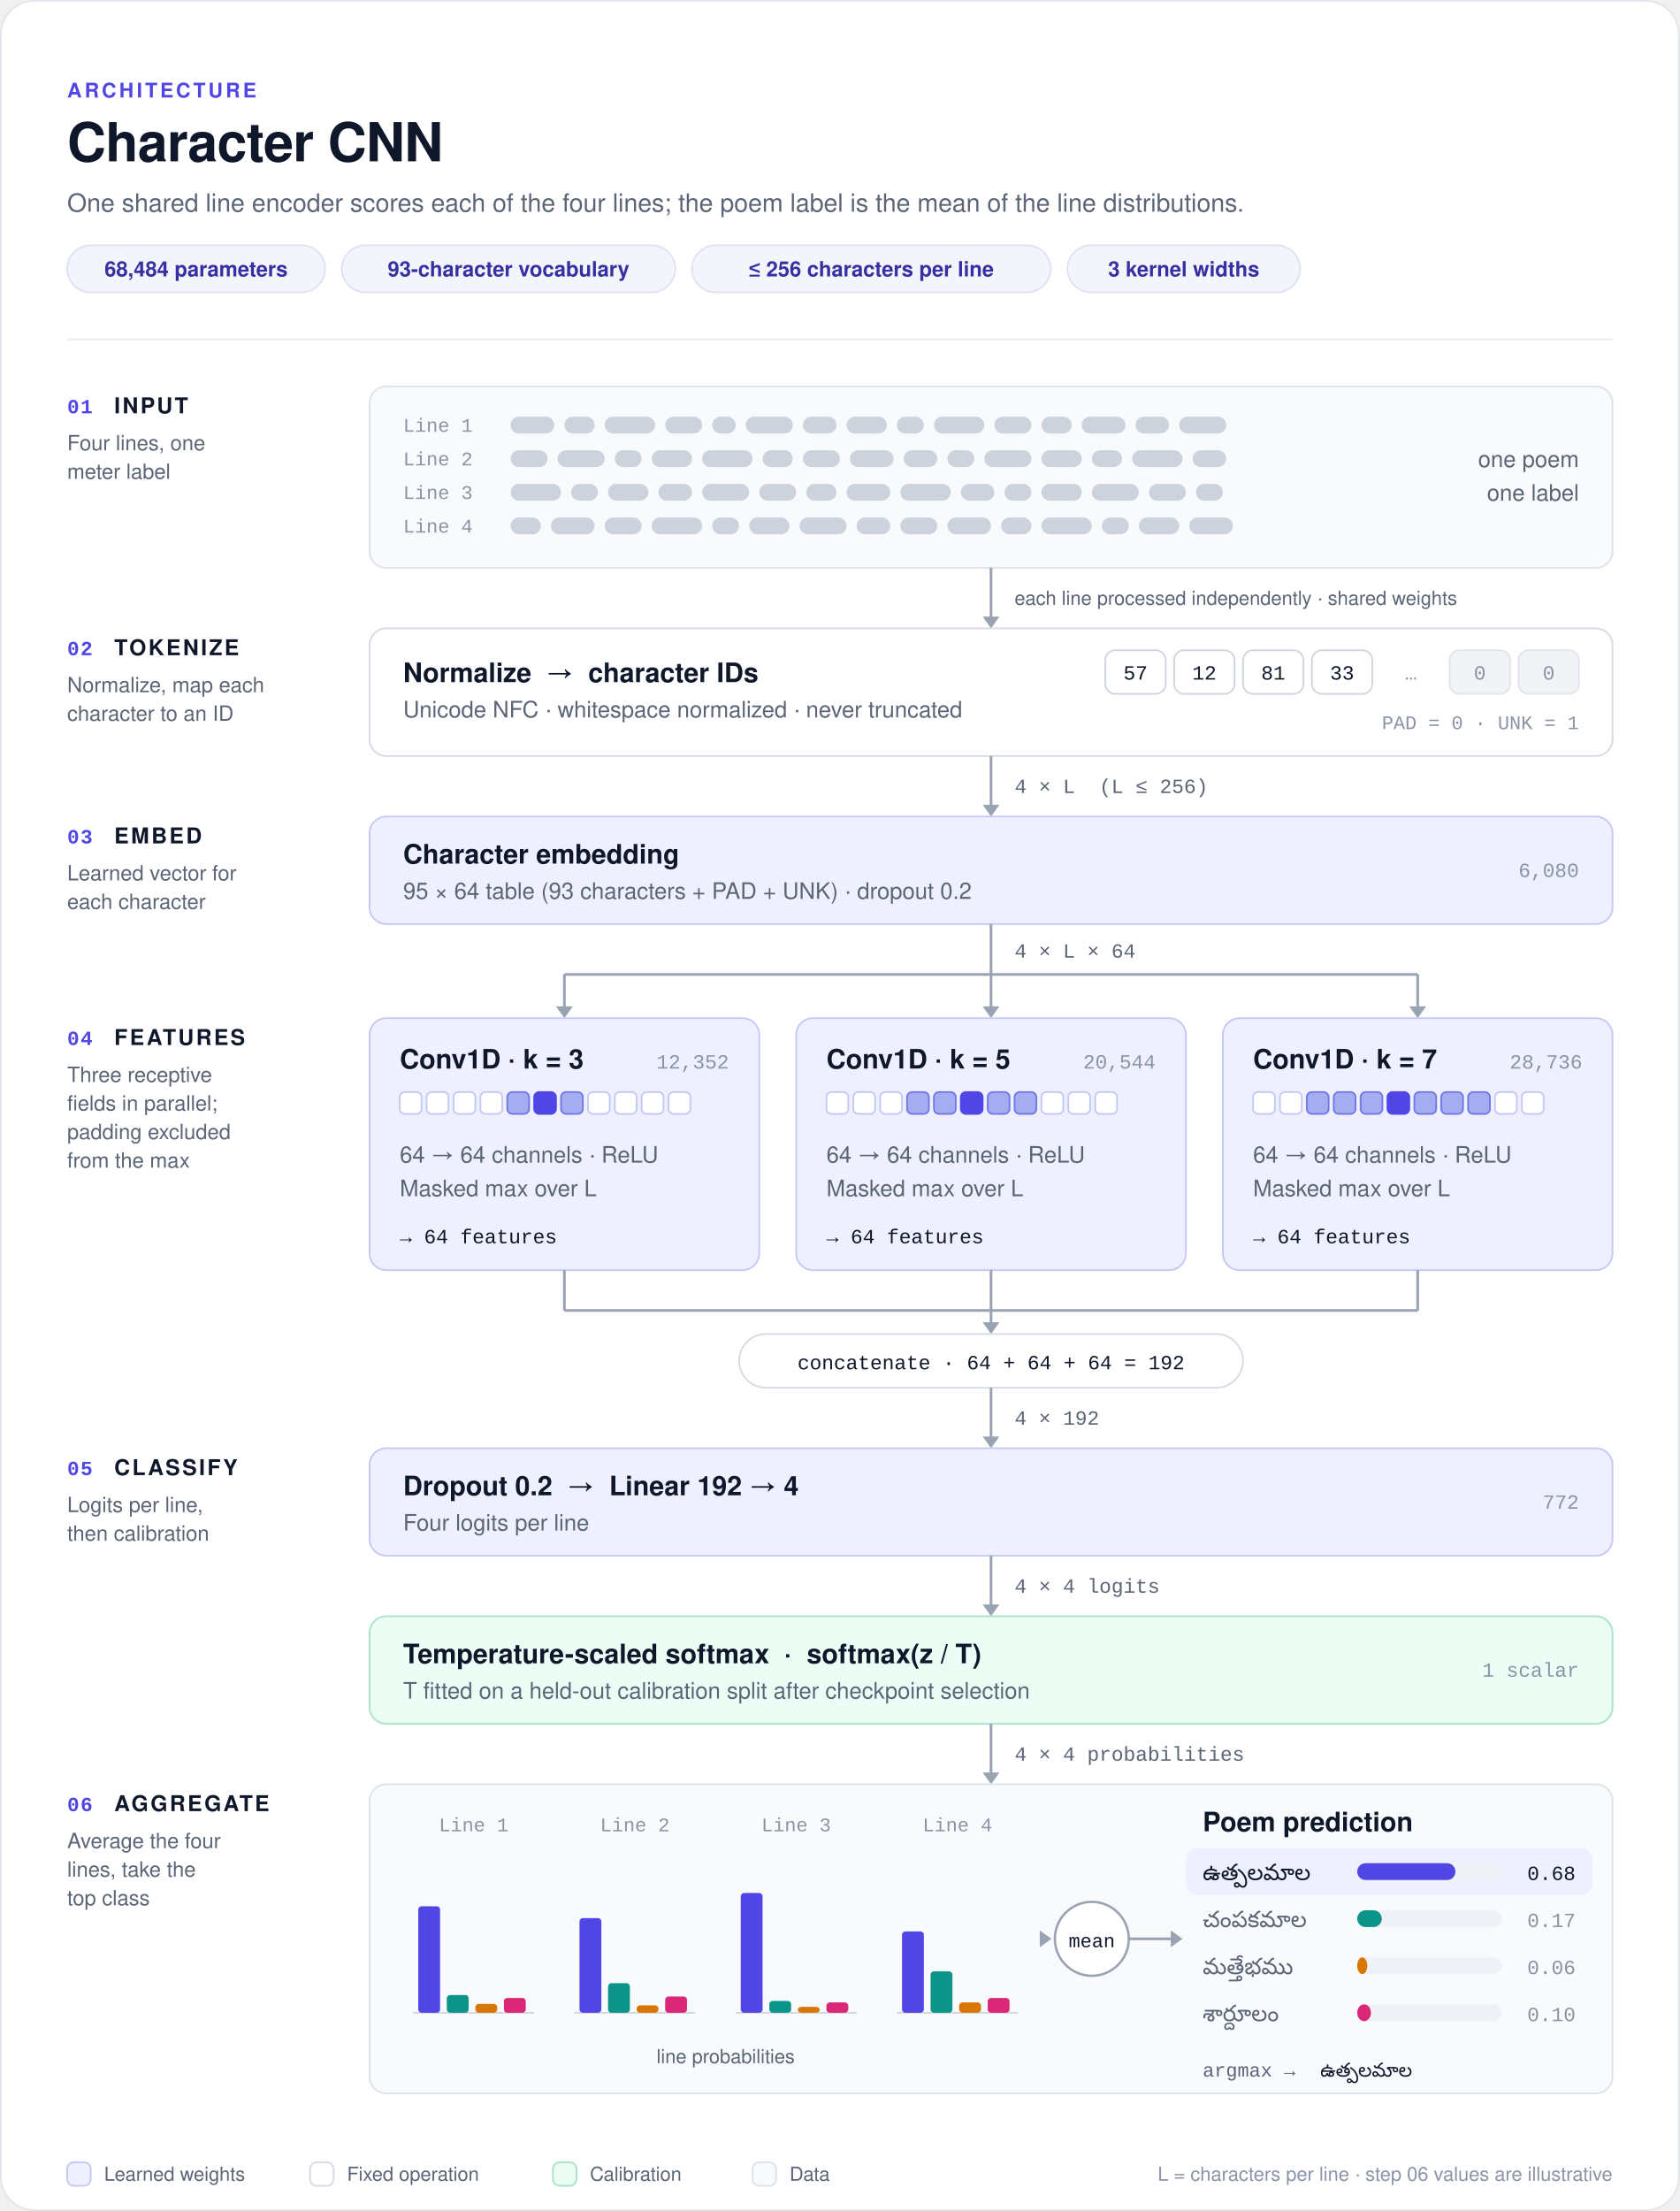
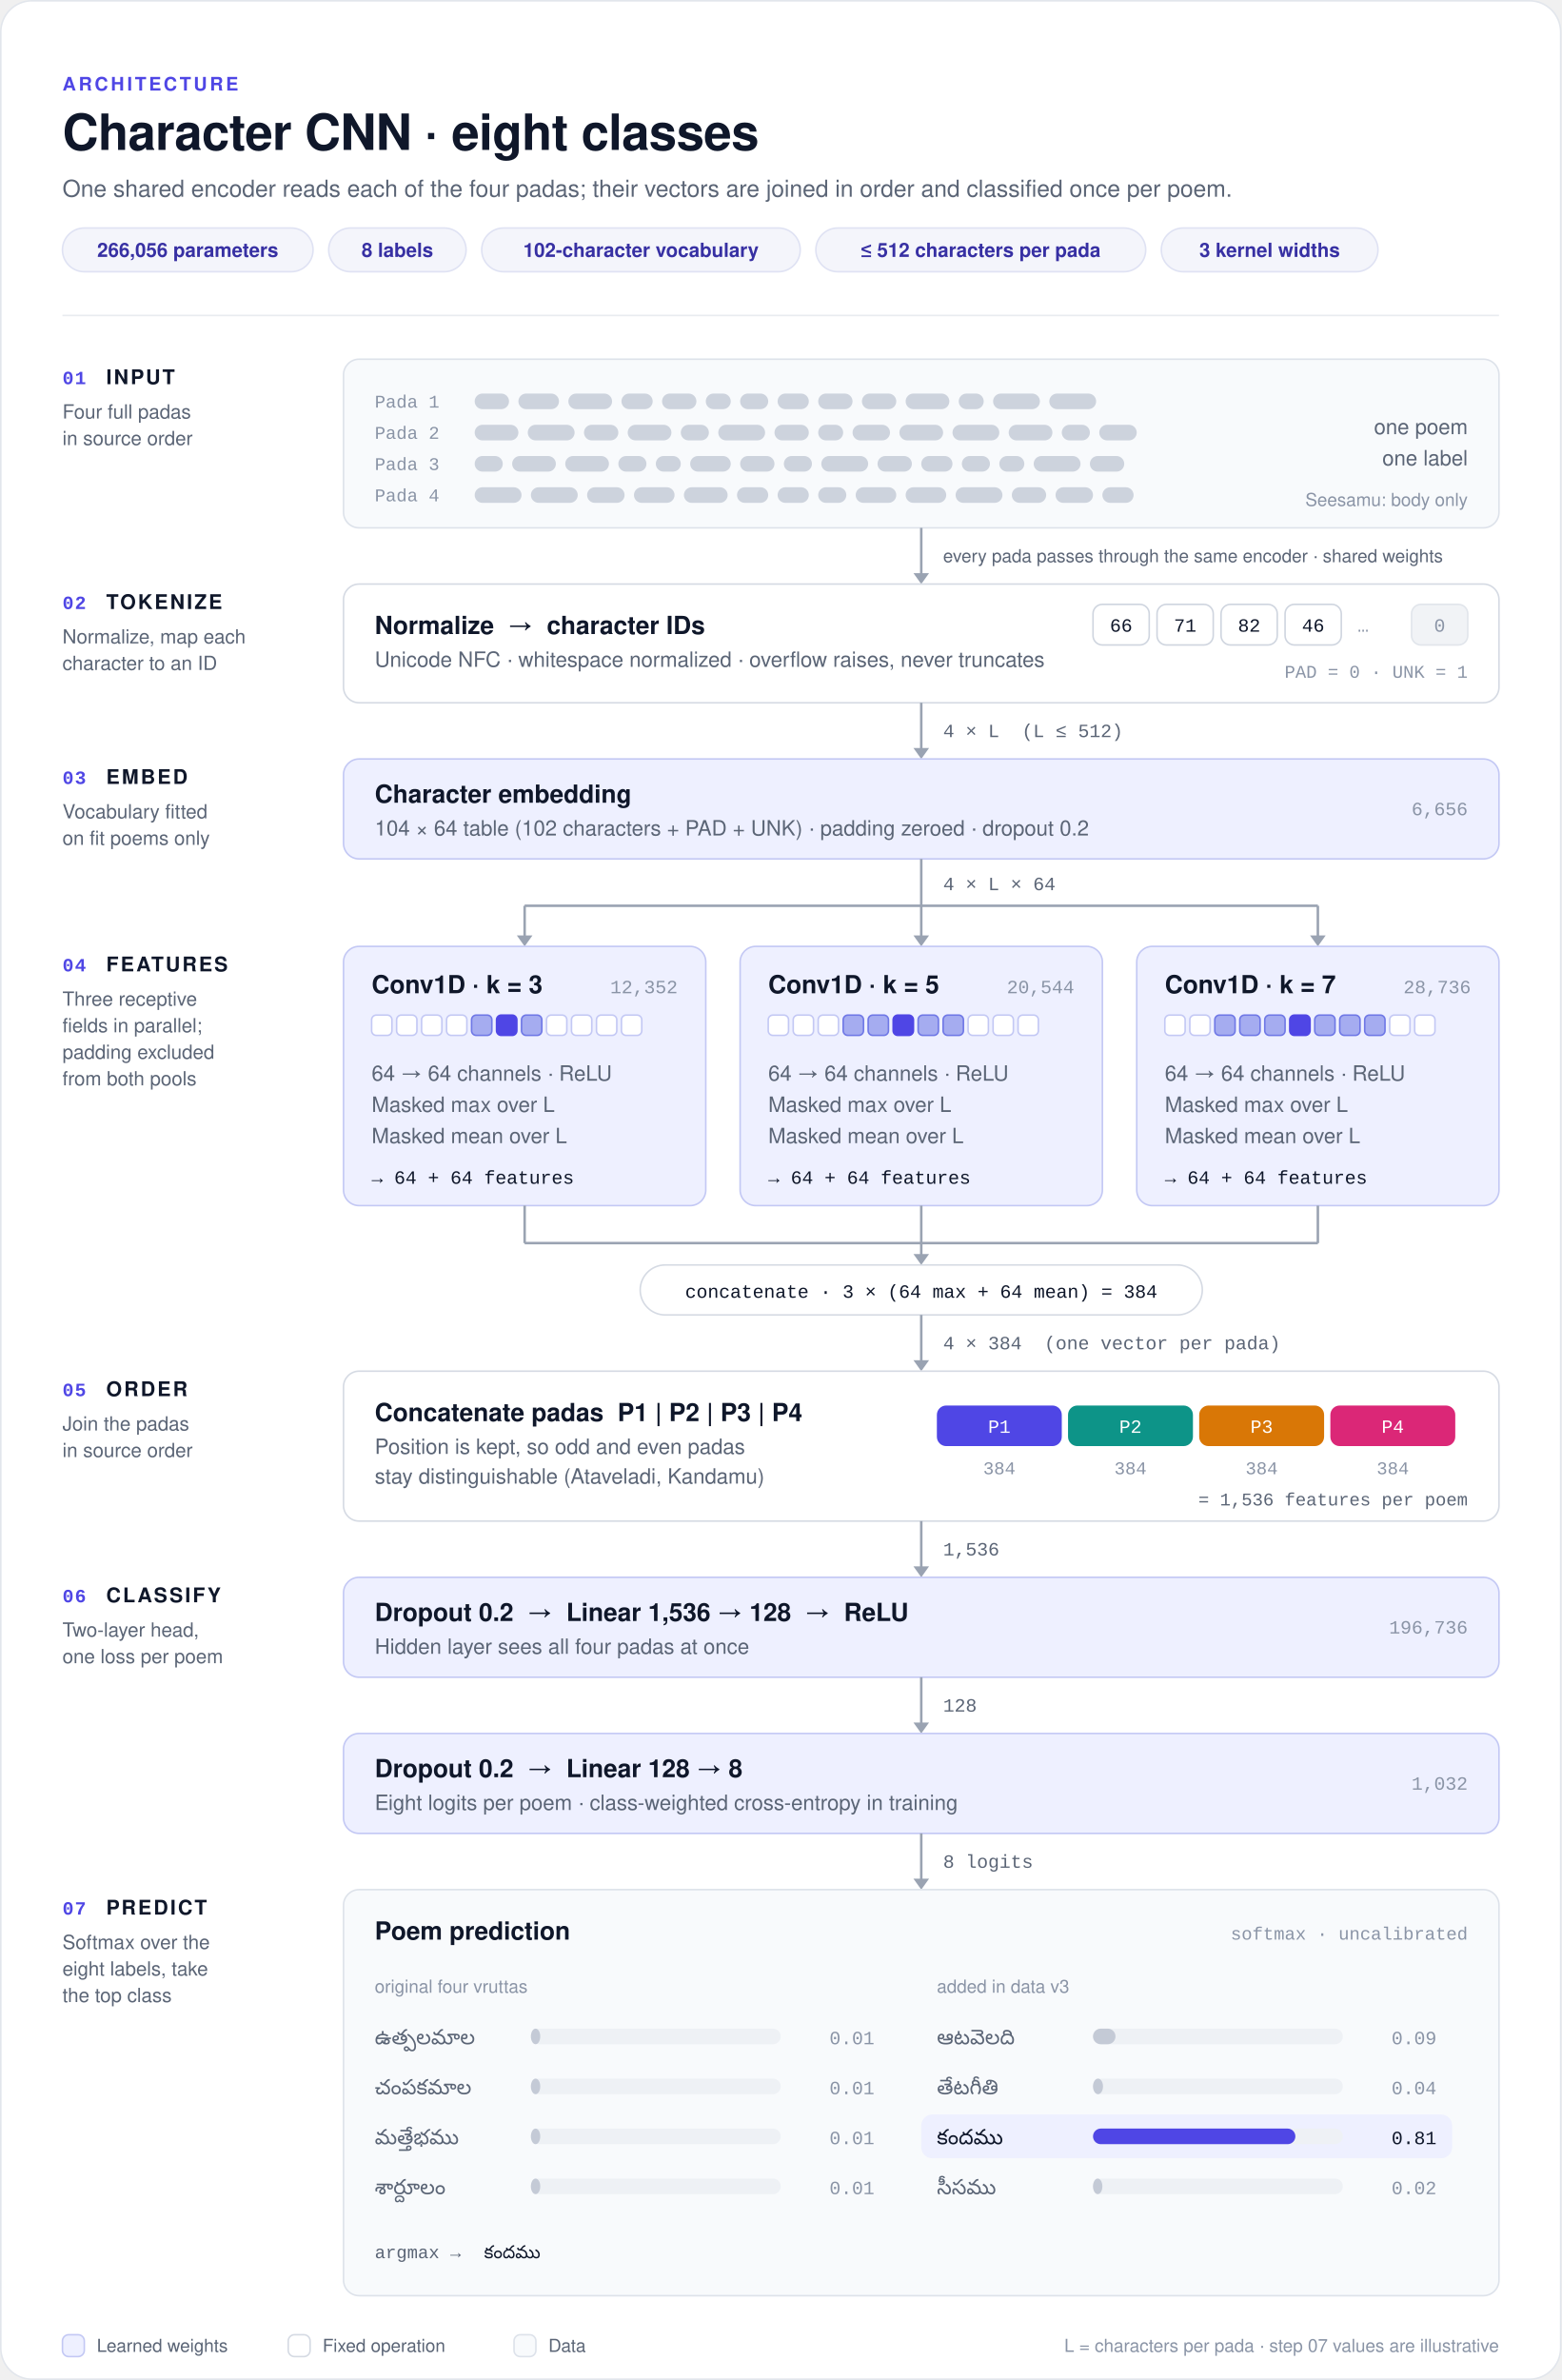
- <svg xmlns="http://www.w3.org/2000/svg" width="1000" height="1316" viewBox="0 0 1000 1316" role="img" aria-labelledby="title desc">
+ <svg xmlns="http://www.w3.org/2000/svg" width="1000" height="1524" viewBox="0 0 1000 1524" role="img" aria-labelledby="title desc">
  <style>
.sans{font-family:-apple-system,BlinkMacSystemFont,'Segoe UI','Helvetica Neue',Helvetica,Arial,sans-serif}
.mono{font-family:ui-monospace,SFMono-Regular,'SF Mono',Menlo,Consolas,'Liberation Mono',monospace}
.te{font-family:'Noto Sans Telugu','Kohinoor Telugu','Telugu Sangam MN','Nirmala UI',Gautami,sans-serif}
.bg{fill:#ffffff;stroke:#e2e6ec}
.ink{fill:#0f172a}.muted{fill:#5b6576}.faint{fill:#8a94a6}.accent{fill:#4f46e5}
.eyebrow{font-size:12px;font-weight:700;letter-spacing:.14em}
.h1{font-size:32px;font-weight:700;letter-spacing:-.01em}
.sub{font-size:15px}
.num{font-size:12px;font-weight:700;letter-spacing:.06em}
.stage{font-size:13px;font-weight:700;letter-spacing:.1em}
.cap{font-size:12.5px}
.t{font-size:16px;font-weight:650}
.tch{font-size:20px;font-weight:400}
.d{font-size:13.5px}
.tag{font-size:12px}
.shape{font-size:12px}
.small{font-size:11.5px}
.pill{fill:#f4f5fb;stroke:#dfe2f3}.pilltxt{font-size:12.5px;font-weight:600;fill:#3730a3}
.rule{stroke:#e8ebf0;stroke-width:1}
.io{fill:#f8fafc;stroke:#dde2ea}
.learn{fill:#eef0ff;stroke:#c3c8f4}
.fixed{fill:#ffffff;stroke:#d5dae3}
.cal{fill:#ecfdf5;stroke:#a7e3c9}
.inner{fill:#ffffff;stroke:#d3d7f2}
.shadow{fill:#e2e5fb;stroke:#c3c8f4}
.badge{fill:#4f46e5}.badgetxt{fill:#ffffff;font-size:12px;font-weight:700}
.glyph{fill:#cdd3dd}.cell{fill:#ffffff;stroke:#c3c8f4}.cellon{fill:#a5acf0;stroke:#6f78e6}.cellmid{fill:#4f46e5;stroke:#4f46e5}
.chip{fill:#ffffff;stroke:#cfd5df}.chippad{fill:#f1f3f6;stroke:#e1e5eb}.chipend{fill:#eef0ff;stroke:#c3c8f4}
.edge{fill:none;stroke:#9aa3b2;stroke-width:1.6}
.head{fill:#9aa3b2}
.axis{stroke:#cfd5df;stroke-width:1}
.track{fill:#eef1f5}
.m0{fill:#4f46e5}.m1{fill:#0d9488}.m2{fill:#d97706}.m3{fill:#db2777}
.op{fill:#ffffff;stroke:#9aa3b2;stroke-width:1.4}
.win{fill:#eef0ff;stroke:none}
+ .bar{fill:#c4cad6}
@media (prefers-color-scheme: dark){
.bg{fill:#0d1117;stroke:#30363d}
.ink{fill:#e6edf3}.muted{fill:#9ba7b4}.faint{fill:#7d8590}.accent{fill:#8b8ff7}
.pill{fill:#1b1f3b;stroke:#33386b}.pilltxt{fill:#c7c9ff}
.rule{stroke:#21262d}
.io{fill:#11161d;stroke:#2b323b}
.learn{fill:#171b36;stroke:#3a4180}
.fixed{fill:#0d1117;stroke:#343b45}
.cal{fill:#0d2620;stroke:#1f6b52}
.inner{fill:#0f1328;stroke:#343a72}
.shadow{fill:#1d2242;stroke:#3a4180}
.badge{fill:#6366f1}
.glyph{fill:#323a46}.cell{fill:#0f1328;stroke:#3a4180}.cellon{fill:#3d4396;stroke:#6366f1}.cellmid{fill:#8b8ff7;stroke:#8b8ff7}
.chip{fill:#0d1117;stroke:#3a424d}.chippad{fill:#161b22;stroke:#262c35}.chipend{fill:#171b36;stroke:#3a4180}
.edge{stroke:#5d6673}.head{fill:#5d6673}
.axis{stroke:#30363d}.track{fill:#1a2029}
.m0{fill:#818cf8}.m1{fill:#2dd4bf}.m2{fill:#fbbf24}.m3{fill:#f472b6}
.op{fill:#0d1117;stroke:#5d6673}
.win{fill:#171b36}
+ .bar{fill:#3a424d}
}
</style>
-   <rect x="0.5" y="0.5" width="999" height="1315" rx="20" class="bg" />
+   <rect x="0.5" y="0.5" width="999" height="1523" rx="20" class="bg" />
  <text x="40" y="58" text-anchor="start" class="sans eyebrow accent" xml:space="preserve">ARCHITECTURE</text>
-   <text x="40" y="96" text-anchor="start" class="sans h1 ink" xml:space="preserve">Character CNN</text>
-   <text x="40" y="126" text-anchor="start" class="sans sub muted" xml:space="preserve">One shared line encoder scores each of the four lines; the poem label is the mean of the line distributions.</text>
-   <rect x="40" y="146" width="153.5" height="28" rx="14" class="pill" />
-   <text x="116.75" y="164.5" text-anchor="middle" class="sans pilltxt" xml:space="preserve">68,484 parameters</text>
-   <rect x="203.5" y="146" width="198.5" height="28" rx="14" class="pill" />
-   <text x="302.75" y="164.5" text-anchor="middle" class="sans pilltxt" xml:space="preserve">93-character vocabulary</text>
-   <rect x="412" y="146" width="213.5" height="28" rx="14" class="pill" />
-   <text x="518.75" y="164.5" text-anchor="middle" class="sans pilltxt" xml:space="preserve">≤ 256 characters per line</text>
-   <rect x="635.5" y="146" width="138.5" height="28" rx="14" class="pill" />
-   <text x="704.75" y="164.5" text-anchor="middle" class="sans pilltxt" xml:space="preserve">3 kernel widths</text>
+   <text x="40" y="96" text-anchor="start" class="sans h1 ink" xml:space="preserve">Character CNN · eight classes</text>
+   <text x="40" y="126" text-anchor="start" class="sans sub muted" xml:space="preserve">One shared encoder reads each of the four padas; their vectors are joined in order and classified once per poem.</text>
+   <rect x="40" y="146" width="160.5" height="28" rx="14" class="pill" />
+   <text x="120.25" y="164.5" text-anchor="middle" class="sans pilltxt" xml:space="preserve">266,056 parameters</text>
+   <rect x="210.5" y="146" width="88" height="28" rx="14" class="pill" />
+   <text x="254.5" y="164.5" text-anchor="middle" class="sans pilltxt" xml:space="preserve">8 labels</text>
+   <rect x="308.5" y="146" width="204" height="28" rx="14" class="pill" />
+   <text x="410.5" y="164.5" text-anchor="middle" class="sans pilltxt" xml:space="preserve">102-character vocabulary</text>
+   <rect x="522.5" y="146" width="211.25" height="28" rx="14" class="pill" />
+   <text x="628.125" y="164.5" text-anchor="middle" class="sans pilltxt" xml:space="preserve">≤ 512 characters per pada</text>
+   <rect x="743.75" y="146" width="138.75" height="28" rx="14" class="pill" />
+   <text x="813.125" y="164.5" text-anchor="middle" class="sans pilltxt" xml:space="preserve">3 kernel widths</text>
  <line x1="40" y1="202" x2="960" y2="202" class="rule" />
  <text x="40" y="246" text-anchor="start" class="mono num accent" xml:space="preserve">01</text>
  <text x="68" y="246" text-anchor="start" class="sans stage ink" xml:space="preserve">INPUT</text>
-   <text x="40" y="268" text-anchor="start" class="sans cap muted" xml:space="preserve">Four lines, one</text>
-   <text x="40" y="285" text-anchor="start" class="sans cap muted" xml:space="preserve">meter label</text>
+   <text x="40" y="268" text-anchor="start" class="sans cap muted" xml:space="preserve">Four full padas</text>
+   <text x="40" y="285" text-anchor="start" class="sans cap muted" xml:space="preserve">in source order</text>
  <rect x="220" y="230" width="740" height="108" rx="10" class="io" />
-   <text x="240" y="257" text-anchor="start" class="mono small faint" xml:space="preserve">Line 1</text>
-   <rect x="304" y="248" width="26" height="10" rx="5" class="glyph" />
-   <rect x="336" y="248" width="18" height="10" rx="5" class="glyph" />
-   <rect x="360" y="248" width="30" height="10" rx="5" class="glyph" />
-   <rect x="396" y="248" width="22" height="10" rx="5" class="glyph" />
-   <rect x="424" y="248" width="14" height="10" rx="5" class="glyph" />
-   <rect x="444" y="248" width="28" height="10" rx="5" class="glyph" />
-   <rect x="478" y="248" width="20" height="10" rx="5" class="glyph" />
-   <rect x="504" y="248" width="24" height="10" rx="5" class="glyph" />
-   <rect x="534" y="248" width="16" height="10" rx="5" class="glyph" />
-   <rect x="556" y="248" width="30" height="10" rx="5" class="glyph" />
-   <rect x="592" y="248" width="22" height="10" rx="5" class="glyph" />
-   <rect x="620" y="248" width="18" height="10" rx="5" class="glyph" />
-   <rect x="644" y="248" width="26" height="10" rx="5" class="glyph" />
-   <rect x="676" y="248" width="20" height="10" rx="5" class="glyph" />
-   <rect x="702" y="248" width="28" height="10" rx="5" class="glyph" />
-   <text x="240" y="277" text-anchor="start" class="mono small faint" xml:space="preserve">Line 2</text>
-   <rect x="304" y="268" width="22" height="10" rx="5" class="glyph" />
-   <rect x="332" y="268" width="28" height="10" rx="5" class="glyph" />
-   <rect x="366" y="268" width="16" height="10" rx="5" class="glyph" />
-   <rect x="388" y="268" width="24" height="10" rx="5" class="glyph" />
-   <rect x="418" y="268" width="30" height="10" rx="5" class="glyph" />
-   <rect x="454" y="268" width="18" height="10" rx="5" class="glyph" />
-   <rect x="478" y="268" width="22" height="10" rx="5" class="glyph" />
-   <rect x="506" y="268" width="26" height="10" rx="5" class="glyph" />
-   <rect x="538" y="268" width="20" height="10" rx="5" class="glyph" />
-   <rect x="564" y="268" width="16" height="10" rx="5" class="glyph" />
-   <rect x="586" y="268" width="28" height="10" rx="5" class="glyph" />
-   <rect x="620" y="268" width="24" height="10" rx="5" class="glyph" />
-   <rect x="650" y="268" width="18" height="10" rx="5" class="glyph" />
-   <rect x="674" y="268" width="30" height="10" rx="5" class="glyph" />
-   <rect x="710" y="268" width="20" height="10" rx="5" class="glyph" />
-   <text x="240" y="297" text-anchor="start" class="mono small faint" xml:space="preserve">Line 3</text>
-   <rect x="304" y="288" width="30" height="10" rx="5" class="glyph" />
-   <rect x="340" y="288" width="16" height="10" rx="5" class="glyph" />
-   <rect x="362" y="288" width="24" height="10" rx="5" class="glyph" />
-   <rect x="392" y="288" width="20" height="10" rx="5" class="glyph" />
-   <rect x="418" y="288" width="28" height="10" rx="5" class="glyph" />
-   <rect x="452" y="288" width="22" height="10" rx="5" class="glyph" />
-   <rect x="480" y="288" width="18" height="10" rx="5" class="glyph" />
-   <rect x="504" y="288" width="26" height="10" rx="5" class="glyph" />
-   <rect x="536" y="288" width="30" height="10" rx="5" class="glyph" />
-   <rect x="572" y="288" width="20" height="10" rx="5" class="glyph" />
-   <rect x="598" y="288" width="16" height="10" rx="5" class="glyph" />
-   <rect x="620" y="288" width="24" height="10" rx="5" class="glyph" />
-   <rect x="650" y="288" width="28" height="10" rx="5" class="glyph" />
-   <rect x="684" y="288" width="22" height="10" rx="5" class="glyph" />
-   <rect x="712" y="288" width="16" height="10" rx="5" class="glyph" />
-   <text x="240" y="317" text-anchor="start" class="mono small faint" xml:space="preserve">Line 4</text>
-   <rect x="304" y="308" width="18" height="10" rx="5" class="glyph" />
-   <rect x="328" y="308" width="26" height="10" rx="5" class="glyph" />
-   <rect x="360" y="308" width="22" height="10" rx="5" class="glyph" />
-   <rect x="388" y="308" width="30" height="10" rx="5" class="glyph" />
-   <rect x="424" y="308" width="16" height="10" rx="5" class="glyph" />
-   <rect x="446" y="308" width="24" height="10" rx="5" class="glyph" />
-   <rect x="476" y="308" width="28" height="10" rx="5" class="glyph" />
-   <rect x="510" y="308" width="20" height="10" rx="5" class="glyph" />
-   <rect x="536" y="308" width="22" height="10" rx="5" class="glyph" />
-   <rect x="564" y="308" width="26" height="10" rx="5" class="glyph" />
-   <rect x="596" y="308" width="18" height="10" rx="5" class="glyph" />
-   <rect x="620" y="308" width="30" height="10" rx="5" class="glyph" />
-   <rect x="656" y="308" width="16" height="10" rx="5" class="glyph" />
-   <rect x="678" y="308" width="24" height="10" rx="5" class="glyph" />
-   <rect x="708" y="308" width="26" height="10" rx="5" class="glyph" />
+   <text x="240" y="261" text-anchor="start" class="mono small faint" xml:space="preserve">Pada 1</text>
+   <rect x="304" y="252" width="22" height="10" rx="5" class="glyph" />
+   <rect x="332" y="252" width="26" height="10" rx="5" class="glyph" />
+   <rect x="364" y="252" width="28" height="10" rx="5" class="glyph" />
+   <rect x="398" y="252" width="20" height="10" rx="5" class="glyph" />
+   <rect x="424" y="252" width="22" height="10" rx="5" class="glyph" />
+   <rect x="452" y="252" width="16" height="10" rx="5" class="glyph" />
+   <rect x="474" y="252" width="18" height="10" rx="5" class="glyph" />
+   <rect x="498" y="252" width="20" height="10" rx="5" class="glyph" />
+   <rect x="524" y="252" width="22" height="10" rx="5" class="glyph" />
+   <rect x="552" y="252" width="22" height="10" rx="5" class="glyph" />
+   <rect x="580" y="252" width="28" height="10" rx="5" class="glyph" />
+   <rect x="614" y="252" width="16" height="10" rx="5" class="glyph" />
+   <rect x="636" y="252" width="30" height="10" rx="5" class="glyph" />
+   <rect x="672" y="252" width="30" height="10" rx="5" class="glyph" />
+   <text x="240" y="281" text-anchor="start" class="mono small faint" xml:space="preserve">Pada 2</text>
+   <rect x="304" y="272" width="28" height="10" rx="5" class="glyph" />
+   <rect x="338" y="272" width="30" height="10" rx="5" class="glyph" />
+   <rect x="374" y="272" width="22" height="10" rx="5" class="glyph" />
+   <rect x="402" y="272" width="28" height="10" rx="5" class="glyph" />
+   <rect x="436" y="272" width="18" height="10" rx="5" class="glyph" />
+   <rect x="460" y="272" width="30" height="10" rx="5" class="glyph" />
+   <rect x="496" y="272" width="22" height="10" rx="5" class="glyph" />
+   <rect x="524" y="272" width="16" height="10" rx="5" class="glyph" />
+   <rect x="546" y="272" width="24" height="10" rx="5" class="glyph" />
+   <rect x="576" y="272" width="28" height="10" rx="5" class="glyph" />
+   <rect x="610" y="272" width="30" height="10" rx="5" class="glyph" />
+   <rect x="646" y="272" width="28" height="10" rx="5" class="glyph" />
+   <rect x="680" y="272" width="18" height="10" rx="5" class="glyph" />
+   <rect x="704" y="272" width="24" height="10" rx="5" class="glyph" />
+   <text x="240" y="301" text-anchor="start" class="mono small faint" xml:space="preserve">Pada 3</text>
+   <rect x="304" y="292" width="18" height="10" rx="5" class="glyph" />
+   <rect x="328" y="292" width="28" height="10" rx="5" class="glyph" />
+   <rect x="362" y="292" width="28" height="10" rx="5" class="glyph" />
+   <rect x="396" y="292" width="18" height="10" rx="5" class="glyph" />
+   <rect x="420" y="292" width="16" height="10" rx="5" class="glyph" />
+   <rect x="442" y="292" width="26" height="10" rx="5" class="glyph" />
+   <rect x="474" y="292" width="22" height="10" rx="5" class="glyph" />
+   <rect x="502" y="292" width="18" height="10" rx="5" class="glyph" />
+   <rect x="526" y="292" width="30" height="10" rx="5" class="glyph" />
+   <rect x="562" y="292" width="22" height="10" rx="5" class="glyph" />
+   <rect x="590" y="292" width="20" height="10" rx="5" class="glyph" />
+   <rect x="616" y="292" width="18" height="10" rx="5" class="glyph" />
+   <rect x="640" y="292" width="16" height="10" rx="5" class="glyph" />
+   <rect x="662" y="292" width="30" height="10" rx="5" class="glyph" />
+   <rect x="698" y="292" width="22" height="10" rx="5" class="glyph" />
+   <text x="240" y="321" text-anchor="start" class="mono small faint" xml:space="preserve">Pada 4</text>
+   <rect x="304" y="312" width="30" height="10" rx="5" class="glyph" />
+   <rect x="340" y="312" width="30" height="10" rx="5" class="glyph" />
+   <rect x="376" y="312" width="24" height="10" rx="5" class="glyph" />
+   <rect x="406" y="312" width="26" height="10" rx="5" class="glyph" />
+   <rect x="438" y="312" width="28" height="10" rx="5" class="glyph" />
+   <rect x="472" y="312" width="20" height="10" rx="5" class="glyph" />
+   <rect x="498" y="312" width="20" height="10" rx="5" class="glyph" />
+   <rect x="524" y="312" width="18" height="10" rx="5" class="glyph" />
+   <rect x="548" y="312" width="26" height="10" rx="5" class="glyph" />
+   <rect x="580" y="312" width="26" height="10" rx="5" class="glyph" />
+   <rect x="612" y="312" width="30" height="10" rx="5" class="glyph" />
+   <rect x="648" y="312" width="22" height="10" rx="5" class="glyph" />
+   <rect x="676" y="312" width="24" height="10" rx="5" class="glyph" />
+   <rect x="706" y="312" width="20" height="10" rx="5" class="glyph" />
  <text x="940" y="278" text-anchor="end" class="sans d muted" xml:space="preserve">one poem</text>
  <text x="940" y="298" text-anchor="end" class="sans d muted" xml:space="preserve">one label</text>
+   <text x="940" y="324" text-anchor="end" class="sans small faint" xml:space="preserve">Seesamu: body only</text>
  <path d="M 590 338 V 372" class="edge" />
  <path d="M 585 367 L 590 374 L 595 367 z" class="head" />
-   <text x="604" y="360" text-anchor="start" class="sans small muted" xml:space="preserve">each line processed independently · shared weights</text>
+   <text x="604" y="360" text-anchor="start" class="sans small muted" xml:space="preserve">every pada passes through the same encoder · shared weights</text>
  <text x="40" y="390" text-anchor="start" class="mono num accent" xml:space="preserve">02</text>
  <text x="68" y="390" text-anchor="start" class="sans stage ink" xml:space="preserve">TOKENIZE</text>
  <text x="40" y="412" text-anchor="start" class="sans cap muted" xml:space="preserve">Normalize, map each</text>
  <text x="40" y="429" text-anchor="start" class="sans cap muted" xml:space="preserve">character to an ID</text>
  <rect x="220" y="374" width="740" height="76" rx="10" class="fixed" />
  <text x="240" y="406" text-anchor="start" class="sans t ink" xml:space="preserve">Normalize  →  character IDs</text>
-   <text x="240" y="427" text-anchor="start" class="sans d muted" xml:space="preserve">Unicode NFC · whitespace normalized · never truncated</text>
-   <rect x="658" y="387" width="36" height="26" rx="6" class="chip" />
-   <text x="676" y="404.5" text-anchor="middle" class="mono tag ink" xml:space="preserve">57</text>
-   <rect x="699" y="387" width="36" height="26" rx="6" class="chip" />
-   <text x="717" y="404.5" text-anchor="middle" class="mono tag ink" xml:space="preserve">12</text>
-   <rect x="740" y="387" width="36" height="26" rx="6" class="chip" />
-   <text x="758" y="404.5" text-anchor="middle" class="mono tag ink" xml:space="preserve">81</text>
-   <rect x="781" y="387" width="36" height="26" rx="6" class="chip" />
-   <text x="799" y="404.5" text-anchor="middle" class="mono tag ink" xml:space="preserve">33</text>
-   <text x="840" y="404.5" text-anchor="middle" class="mono tag faint" xml:space="preserve">…</text>
-   <rect x="863" y="387" width="36" height="26" rx="6" class="chippad" />
-   <text x="881" y="404.5" text-anchor="middle" class="mono tag faint" xml:space="preserve">0</text>
+   <text x="240" y="427" text-anchor="start" class="sans d muted" xml:space="preserve">Unicode NFC · whitespace normalized · overflow raises, never truncates</text>
+   <rect x="700" y="387" width="36" height="26" rx="6" class="chip" />
+   <text x="718" y="404.5" text-anchor="middle" class="mono tag ink" xml:space="preserve">66</text>
+   <rect x="741" y="387" width="36" height="26" rx="6" class="chip" />
+   <text x="759" y="404.5" text-anchor="middle" class="mono tag ink" xml:space="preserve">71</text>
+   <rect x="782" y="387" width="36" height="26" rx="6" class="chip" />
+   <text x="800" y="404.5" text-anchor="middle" class="mono tag ink" xml:space="preserve">82</text>
+   <rect x="823" y="387" width="36" height="26" rx="6" class="chip" />
+   <text x="841" y="404.5" text-anchor="middle" class="mono tag ink" xml:space="preserve">46</text>
+   <text x="873" y="404.5" text-anchor="middle" class="mono tag faint" xml:space="preserve">…</text>
  <rect x="904" y="387" width="36" height="26" rx="6" class="chippad" />
  <text x="922" y="404.5" text-anchor="middle" class="mono tag faint" xml:space="preserve">0</text>
  <text x="940" y="434" text-anchor="end" class="mono small faint" xml:space="preserve">PAD = 0 · UNK = 1</text>
  <path d="M 590 450 V 484" class="edge" />
  <path d="M 585 479 L 590 486 L 595 479 z" class="head" />
-   <text x="604" y="472" text-anchor="start" class="mono shape muted" xml:space="preserve">4 × L  (L ≤ 256)</text>
+   <text x="604" y="472" text-anchor="start" class="mono shape muted" xml:space="preserve">4 × L  (L ≤ 512)</text>
  <text x="40" y="502" text-anchor="start" class="mono num accent" xml:space="preserve">03</text>
  <text x="68" y="502" text-anchor="start" class="sans stage ink" xml:space="preserve">EMBED</text>
-   <text x="40" y="524" text-anchor="start" class="sans cap muted" xml:space="preserve">Learned vector for</text>
-   <text x="40" y="541" text-anchor="start" class="sans cap muted" xml:space="preserve">each character</text>
+   <text x="40" y="524" text-anchor="start" class="sans cap muted" xml:space="preserve">Vocabulary fitted</text>
+   <text x="40" y="541" text-anchor="start" class="sans cap muted" xml:space="preserve">on fit poems only</text>
  <rect x="220" y="486" width="740" height="64" rx="10" class="learn" />
  <text x="240" y="514" text-anchor="start" class="sans t ink" xml:space="preserve">Character embedding</text>
-   <text x="240" y="535" text-anchor="start" class="sans d muted" xml:space="preserve">95 × 64 table (93 characters + PAD + UNK) · dropout 0.2</text>
-   <text x="940" y="522" text-anchor="end" class="mono tag faint" xml:space="preserve">6,080</text>
+   <text x="240" y="535" text-anchor="start" class="sans d muted" xml:space="preserve">104 × 64 table (102 characters + PAD + UNK) · padding zeroed · dropout 0.2</text>
+   <text x="940" y="522" text-anchor="end" class="mono tag faint" xml:space="preserve">6,656</text>
  <path d="M 590 550 V 580" class="edge" />
  <text x="604" y="570" text-anchor="start" class="mono shape muted" xml:space="preserve">4 × L × 64</text>
  <path d="M 336 580 H 844" class="edge" />
  <path d="M 336 580 V 604" class="edge" />
  <path d="M 331 599 L 336 606 L 341 599 z" class="head" />
  <path d="M 590 580 V 604" class="edge" />
  <path d="M 585 599 L 590 606 L 595 599 z" class="head" />
  <path d="M 844 580 V 604" class="edge" />
  <path d="M 839 599 L 844 606 L 849 599 z" class="head" />
  <text x="40" y="622" text-anchor="start" class="mono num accent" xml:space="preserve">04</text>
  <text x="68" y="622" text-anchor="start" class="sans stage ink" xml:space="preserve">FEATURES</text>
  <text x="40" y="644" text-anchor="start" class="sans cap muted" xml:space="preserve">Three receptive</text>
  <text x="40" y="661" text-anchor="start" class="sans cap muted" xml:space="preserve">fields in parallel;</text>
  <text x="40" y="678" text-anchor="start" class="sans cap muted" xml:space="preserve">padding excluded</text>
-   <text x="40" y="695" text-anchor="start" class="sans cap muted" xml:space="preserve">from the max</text>
-   <rect x="220" y="606" width="232" height="150" rx="10" class="learn" />
+   <text x="40" y="695" text-anchor="start" class="sans cap muted" xml:space="preserve">from both pools</text>
+   <rect x="220" y="606" width="232" height="166" rx="10" class="learn" />
  <text x="238" y="636" text-anchor="start" class="sans t ink" xml:space="preserve">Conv1D · k = 3</text>
  <text x="434" y="636" text-anchor="end" class="mono tag faint" xml:space="preserve">12,352</text>
  <rect x="238" y="650" width="13" height="13" rx="3" class="cell" />
  <rect x="254" y="650" width="13" height="13" rx="3" class="cell" />
  <rect x="270" y="650" width="13" height="13" rx="3" class="cell" />
  <rect x="286" y="650" width="13" height="13" rx="3" class="cell" />
  <rect x="302" y="650" width="13" height="13" rx="3" class="cellon" />
  <rect x="318" y="650" width="13" height="13" rx="3" class="cellmid" />
  <rect x="334" y="650" width="13" height="13" rx="3" class="cellon" />
  <rect x="350" y="650" width="13" height="13" rx="3" class="cell" />
  <rect x="366" y="650" width="13" height="13" rx="3" class="cell" />
  <rect x="382" y="650" width="13" height="13" rx="3" class="cell" />
  <rect x="398" y="650" width="13" height="13" rx="3" class="cell" />
  <text x="238" y="692" text-anchor="start" class="sans d muted" xml:space="preserve">64 → 64 channels · ReLU</text>
  <text x="238" y="712" text-anchor="start" class="sans d muted" xml:space="preserve">Masked max over L</text>
-   <text x="238" y="740" text-anchor="start" class="mono tag ink" xml:space="preserve">→ 64 features</text>
-   <rect x="474" y="606" width="232" height="150" rx="10" class="learn" />
+   <text x="238" y="732" text-anchor="start" class="sans d muted" xml:space="preserve">Masked mean over L</text>
+   <text x="238" y="758" text-anchor="start" class="mono tag ink" xml:space="preserve">→ 64 + 64 features</text>
+   <rect x="474" y="606" width="232" height="166" rx="10" class="learn" />
  <text x="492" y="636" text-anchor="start" class="sans t ink" xml:space="preserve">Conv1D · k = 5</text>
  <text x="688" y="636" text-anchor="end" class="mono tag faint" xml:space="preserve">20,544</text>
  <rect x="492" y="650" width="13" height="13" rx="3" class="cell" />
  <rect x="508" y="650" width="13" height="13" rx="3" class="cell" />
  <rect x="524" y="650" width="13" height="13" rx="3" class="cell" />
  <rect x="540" y="650" width="13" height="13" rx="3" class="cellon" />
  <rect x="556" y="650" width="13" height="13" rx="3" class="cellon" />
  <rect x="572" y="650" width="13" height="13" rx="3" class="cellmid" />
  <rect x="588" y="650" width="13" height="13" rx="3" class="cellon" />
  <rect x="604" y="650" width="13" height="13" rx="3" class="cellon" />
  <rect x="620" y="650" width="13" height="13" rx="3" class="cell" />
  <rect x="636" y="650" width="13" height="13" rx="3" class="cell" />
  <rect x="652" y="650" width="13" height="13" rx="3" class="cell" />
  <text x="492" y="692" text-anchor="start" class="sans d muted" xml:space="preserve">64 → 64 channels · ReLU</text>
  <text x="492" y="712" text-anchor="start" class="sans d muted" xml:space="preserve">Masked max over L</text>
-   <text x="492" y="740" text-anchor="start" class="mono tag ink" xml:space="preserve">→ 64 features</text>
-   <rect x="728" y="606" width="232" height="150" rx="10" class="learn" />
+   <text x="492" y="732" text-anchor="start" class="sans d muted" xml:space="preserve">Masked mean over L</text>
+   <text x="492" y="758" text-anchor="start" class="mono tag ink" xml:space="preserve">→ 64 + 64 features</text>
+   <rect x="728" y="606" width="232" height="166" rx="10" class="learn" />
  <text x="746" y="636" text-anchor="start" class="sans t ink" xml:space="preserve">Conv1D · k = 7</text>
  <text x="942" y="636" text-anchor="end" class="mono tag faint" xml:space="preserve">28,736</text>
  <rect x="746" y="650" width="13" height="13" rx="3" class="cell" />
  <rect x="762" y="650" width="13" height="13" rx="3" class="cell" />
  <rect x="778" y="650" width="13" height="13" rx="3" class="cellon" />
  <rect x="794" y="650" width="13" height="13" rx="3" class="cellon" />
  <rect x="810" y="650" width="13" height="13" rx="3" class="cellon" />
  <rect x="826" y="650" width="13" height="13" rx="3" class="cellmid" />
  <rect x="842" y="650" width="13" height="13" rx="3" class="cellon" />
  <rect x="858" y="650" width="13" height="13" rx="3" class="cellon" />
  <rect x="874" y="650" width="13" height="13" rx="3" class="cellon" />
  <rect x="890" y="650" width="13" height="13" rx="3" class="cell" />
  <rect x="906" y="650" width="13" height="13" rx="3" class="cell" />
  <text x="746" y="692" text-anchor="start" class="sans d muted" xml:space="preserve">64 → 64 channels · ReLU</text>
  <text x="746" y="712" text-anchor="start" class="sans d muted" xml:space="preserve">Masked max over L</text>
-   <text x="746" y="740" text-anchor="start" class="mono tag ink" xml:space="preserve">→ 64 features</text>
-   <path d="M 336 756 V 780" class="edge" />
-   <path d="M 590 756 V 780" class="edge" />
-   <path d="M 844 756 V 780" class="edge" />
-   <path d="M 336 780 H 844" class="edge" />
-   <path d="M 590 780 V 792" class="edge" />
-   <path d="M 585 787 L 590 794 L 595 787 z" class="head" />
-   <rect x="440" y="794" width="300" height="32" rx="16" class="fixed" />
-   <text x="590" y="815" text-anchor="middle" class="mono tag ink" xml:space="preserve">concatenate · 64 + 64 + 64 = 192</text>
-   <path d="M 590 826 V 860" class="edge" />
-   <path d="M 585 855 L 590 862 L 595 855 z" class="head" />
-   <text x="604" y="848" text-anchor="start" class="mono shape muted" xml:space="preserve">4 × 192</text>
-   <text x="40" y="878" text-anchor="start" class="mono num accent" xml:space="preserve">05</text>
-   <text x="68" y="878" text-anchor="start" class="sans stage ink" xml:space="preserve">CLASSIFY</text>
-   <text x="40" y="900" text-anchor="start" class="sans cap muted" xml:space="preserve">Logits per line,</text>
-   <text x="40" y="917" text-anchor="start" class="sans cap muted" xml:space="preserve">then calibration</text>
-   <rect x="220" y="862" width="740" height="64" rx="10" class="learn" />
-   <text x="240" y="890" text-anchor="start" class="sans t ink" xml:space="preserve">Dropout 0.2  →  Linear 192 → 4</text>
-   <text x="240" y="911" text-anchor="start" class="sans d muted" xml:space="preserve">Four logits per line</text>
-   <text x="940" y="898" text-anchor="end" class="mono tag faint" xml:space="preserve">772</text>
-   <path d="M 590 926 V 960" class="edge" />
-   <path d="M 585 955 L 590 962 L 595 955 z" class="head" />
-   <text x="604" y="948" text-anchor="start" class="mono shape muted" xml:space="preserve">4 × 4 logits</text>
-   <rect x="220" y="962" width="740" height="64" rx="10" class="cal" />
-   <text x="240" y="990" text-anchor="start" class="sans t ink" xml:space="preserve">Temperature-scaled softmax  ·  softmax(z / T)</text>
-   <text x="240" y="1011" text-anchor="start" class="sans d muted" xml:space="preserve">T fitted on a held-out calibration split after checkpoint selection</text>
-   <text x="940" y="998" text-anchor="end" class="mono tag faint" xml:space="preserve">1 scalar</text>
-   <path d="M 590 1026 V 1060" class="edge" />
-   <path d="M 585 1055 L 590 1062 L 595 1055 z" class="head" />
-   <text x="604" y="1048" text-anchor="start" class="mono shape muted" xml:space="preserve">4 × 4 probabilities</text>
-   <text x="40" y="1078" text-anchor="start" class="mono num accent" xml:space="preserve">06</text>
-   <text x="68" y="1078" text-anchor="start" class="sans stage ink" xml:space="preserve">AGGREGATE</text>
-   <text x="40" y="1100" text-anchor="start" class="sans cap muted" xml:space="preserve">Average the four</text>
-   <text x="40" y="1117" text-anchor="start" class="sans cap muted" xml:space="preserve">lines, take the</text>
-   <text x="40" y="1134" text-anchor="start" class="sans cap muted" xml:space="preserve">top class</text>
-   <rect x="220" y="1062" width="740" height="184" rx="10" class="io" />
-   <text x="282" y="1090" text-anchor="middle" class="mono small faint" xml:space="preserve">Line 1</text>
-   <line x1="246" y1="1198" x2="318" y2="1198" class="axis" />
-   <rect x="249" y="1134.64" width="13" height="63.36" rx="2" class="m0" />
-   <rect x="266" y="1187.44" width="13" height="10.56" rx="2" class="m1" />
-   <rect x="283" y="1192.72" width="13" height="5.28" rx="2" class="m2" />
-   <rect x="300" y="1189.2" width="13" height="8.8" rx="2" class="m3" />
-   <text x="378" y="1090" text-anchor="middle" class="mono small faint" xml:space="preserve">Line 2</text>
-   <line x1="342" y1="1198" x2="414" y2="1198" class="axis" />
-   <rect x="345" y="1141.68" width="13" height="56.32" rx="2" class="m0" />
-   <rect x="362" y="1180.4" width="13" height="17.6" rx="2" class="m1" />
-   <rect x="379" y="1193.6" width="13" height="4.4" rx="2" class="m2" />
-   <rect x="396" y="1188.32" width="13" height="9.68" rx="2" class="m3" />
-   <text x="474" y="1090" text-anchor="middle" class="mono small faint" xml:space="preserve">Line 3</text>
-   <line x1="438" y1="1198" x2="510" y2="1198" class="axis" />
-   <rect x="441" y="1126.72" width="13" height="71.28" rx="2" class="m0" />
-   <rect x="458" y="1190.96" width="13" height="7.04" rx="2" class="m1" />
-   <rect x="475" y="1194.48" width="13" height="3.52" rx="2" class="m2" />
-   <rect x="492" y="1191.84" width="13" height="6.16" rx="2" class="m3" />
-   <text x="570" y="1090" text-anchor="middle" class="mono small faint" xml:space="preserve">Line 4</text>
-   <line x1="534" y1="1198" x2="606" y2="1198" class="axis" />
-   <rect x="537" y="1149.6" width="13" height="48.4" rx="2" class="m0" />
-   <rect x="554" y="1173.36" width="13" height="24.64" rx="2" class="m1" />
-   <rect x="571" y="1191.84" width="13" height="6.16" rx="2" class="m2" />
-   <rect x="588" y="1189.2" width="13" height="8.8" rx="2" class="m3" />
-   <text x="432" y="1228" text-anchor="middle" class="sans small muted" xml:space="preserve">line probabilities</text>
-   <path d="M 624 1154 H 624" class="edge" />
-   <path d="M 619 1149 L 626 1154 L 619 1159 z" class="head" />
-   <circle cx="650" cy="1154" r="22" class="op" />
-   <text x="650" y="1159" text-anchor="middle" class="mono small ink" xml:space="preserve">mean</text>
-   <path d="M 672 1154 H 702" class="edge" />
-   <path d="M 697 1149 L 704 1154 L 697 1159 z" class="head" />
-   <text x="716" y="1090" text-anchor="start" class="sans t ink" xml:space="preserve">Poem prediction</text>
-   <rect x="706" y="1100" width="242" height="28" rx="7" class="win" />
-   <text x="716" y="1119" text-anchor="start" class="te d ink" xml:space="preserve">ఉత్పలమాల</text>
-   <rect x="808" y="1109" width="86" height="10" rx="5" class="track" />
-   <rect x="808" y="1109" width="58.48" height="10" rx="5" class="m0" />
-   <text x="938" y="1119" text-anchor="end" class="mono tag ink" xml:space="preserve">0.68</text>
-   <text x="716" y="1147" text-anchor="start" class="te d muted" xml:space="preserve">చంపకమాల</text>
-   <rect x="808" y="1137" width="86" height="10" rx="5" class="track" />
-   <rect x="808" y="1137" width="14.62" height="10" rx="5" class="m1" />
-   <text x="938" y="1147" text-anchor="end" class="mono tag faint" xml:space="preserve">0.17</text>
-   <text x="716" y="1175" text-anchor="start" class="te d muted" xml:space="preserve">మత్తేభము</text>
-   <rect x="808" y="1165" width="86" height="10" rx="5" class="track" />
-   <rect x="808" y="1165" width="6" height="10" rx="5" class="m2" />
-   <text x="938" y="1175" text-anchor="end" class="mono tag faint" xml:space="preserve">0.06</text>
-   <text x="716" y="1203" text-anchor="start" class="te d muted" xml:space="preserve">శార్దూలం</text>
-   <rect x="808" y="1193" width="86" height="10" rx="5" class="track" />
-   <rect x="808" y="1193" width="8.17" height="10" rx="5" class="m3" />
-   <text x="938" y="1203" text-anchor="end" class="mono tag faint" xml:space="preserve">0.10</text>
-   <text x="716" y="1236" text-anchor="start" class="mono small muted" xml:space="preserve">argmax →</text>
-   <text x="786" y="1236" text-anchor="start" class="te small ink" xml:space="preserve">ఉత్పలమాల</text>
-   <rect x="40" y="1287" width="14" height="14" rx="4" class="learn" />
-   <text x="62" y="1298" text-anchor="start" class="sans small muted" xml:space="preserve">Learned weights</text>
-   <rect x="184.6" y="1287" width="14" height="14" rx="4" class="fixed" />
-   <text x="206.6" y="1298" text-anchor="start" class="sans small muted" xml:space="preserve">Fixed operation</text>
-   <rect x="329.2" y="1287" width="14" height="14" rx="4" class="cal" />
-   <text x="351.2" y="1298" text-anchor="start" class="sans small muted" xml:space="preserve">Calibration</text>
-   <rect x="448.04" y="1287" width="14" height="14" rx="4" class="io" />
-   <text x="470.04" y="1298" text-anchor="start" class="sans small muted" xml:space="preserve">Data</text>
-   <text x="960" y="1298" text-anchor="end" class="sans small faint" xml:space="preserve">L = characters per line · step 06 values are illustrative</text>
+   <text x="746" y="732" text-anchor="start" class="sans d muted" xml:space="preserve">Masked mean over L</text>
+   <text x="746" y="758" text-anchor="start" class="mono tag ink" xml:space="preserve">→ 64 + 64 features</text>
+   <path d="M 336 772 V 796" class="edge" />
+   <path d="M 590 772 V 796" class="edge" />
+   <path d="M 844 772 V 796" class="edge" />
+   <path d="M 336 796 H 844" class="edge" />
+   <path d="M 590 796 V 808" class="edge" />
+   <path d="M 585 803 L 590 810 L 595 803 z" class="head" />
+   <rect x="410" y="810" width="360" height="32" rx="16" class="fixed" />
+   <text x="590" y="831" text-anchor="middle" class="mono tag ink" xml:space="preserve">concatenate · 3 × (64 max + 64 mean) = 384</text>
+   <path d="M 590 842 V 876" class="edge" />
+   <path d="M 585 871 L 590 878 L 595 871 z" class="head" />
+   <text x="604" y="864" text-anchor="start" class="mono shape muted" xml:space="preserve">4 × 384  (one vector per pada)</text>
+   <text x="40" y="894" text-anchor="start" class="mono num accent" xml:space="preserve">05</text>
+   <text x="68" y="894" text-anchor="start" class="sans stage ink" xml:space="preserve">ORDER</text>
+   <text x="40" y="916" text-anchor="start" class="sans cap muted" xml:space="preserve">Join the padas</text>
+   <text x="40" y="933" text-anchor="start" class="sans cap muted" xml:space="preserve">in source order</text>
+   <rect x="220" y="878" width="740" height="96" rx="10" class="fixed" />
+   <text x="240" y="910" text-anchor="start" class="sans t ink" xml:space="preserve">Concatenate padas  P1 | P2 | P3 | P4</text>
+   <text x="240" y="931" text-anchor="start" class="sans d muted" xml:space="preserve">Position is kept, so odd and even padas</text>
+   <text x="240" y="950" text-anchor="start" class="sans d muted" xml:space="preserve">stay distinguishable (Ataveladi, Kandamu)</text>
+   <rect x="600" y="900" width="80" height="26" rx="6" class="m0" />
+   <text x="640" y="917.5" text-anchor="middle" class="mono tag" fill="#ffffff" xml:space="preserve">P1</text>
+   <text x="640" y="944" text-anchor="middle" class="mono small faint" xml:space="preserve">384</text>
+   <rect x="684" y="900" width="80" height="26" rx="6" class="m1" />
+   <text x="724" y="917.5" text-anchor="middle" class="mono tag" fill="#ffffff" xml:space="preserve">P2</text>
+   <text x="724" y="944" text-anchor="middle" class="mono small faint" xml:space="preserve">384</text>
+   <rect x="768" y="900" width="80" height="26" rx="6" class="m2" />
+   <text x="808" y="917.5" text-anchor="middle" class="mono tag" fill="#ffffff" xml:space="preserve">P3</text>
+   <text x="808" y="944" text-anchor="middle" class="mono small faint" xml:space="preserve">384</text>
+   <rect x="852" y="900" width="80" height="26" rx="6" class="m3" />
+   <text x="892" y="917.5" text-anchor="middle" class="mono tag" fill="#ffffff" xml:space="preserve">P4</text>
+   <text x="892" y="944" text-anchor="middle" class="mono small faint" xml:space="preserve">384</text>
+   <text x="940" y="964" text-anchor="end" class="mono small muted" xml:space="preserve">= 1,536 features per poem</text>
+   <path d="M 590 974 V 1008" class="edge" />
+   <path d="M 585 1003 L 590 1010 L 595 1003 z" class="head" />
+   <text x="604" y="996" text-anchor="start" class="mono shape muted" xml:space="preserve">1,536</text>
+   <text x="40" y="1026" text-anchor="start" class="mono num accent" xml:space="preserve">06</text>
+   <text x="68" y="1026" text-anchor="start" class="sans stage ink" xml:space="preserve">CLASSIFY</text>
+   <text x="40" y="1048" text-anchor="start" class="sans cap muted" xml:space="preserve">Two-layer head,</text>
+   <text x="40" y="1065" text-anchor="start" class="sans cap muted" xml:space="preserve">one loss per poem</text>
+   <rect x="220" y="1010" width="740" height="64" rx="10" class="learn" />
+   <text x="240" y="1038" text-anchor="start" class="sans t ink" xml:space="preserve">Dropout 0.2  →  Linear 1,536 → 128  →  ReLU</text>
+   <text x="240" y="1059" text-anchor="start" class="sans d muted" xml:space="preserve">Hidden layer sees all four padas at once</text>
+   <text x="940" y="1046" text-anchor="end" class="mono tag faint" xml:space="preserve">196,736</text>
+   <path d="M 590 1074 V 1108" class="edge" />
+   <path d="M 585 1103 L 590 1110 L 595 1103 z" class="head" />
+   <text x="604" y="1096" text-anchor="start" class="mono shape muted" xml:space="preserve">128</text>
+   <rect x="220" y="1110" width="740" height="64" rx="10" class="learn" />
+   <text x="240" y="1138" text-anchor="start" class="sans t ink" xml:space="preserve">Dropout 0.2  →  Linear 128 → 8</text>
+   <text x="240" y="1159" text-anchor="start" class="sans d muted" xml:space="preserve">Eight logits per poem · class-weighted cross-entropy in training</text>
+   <text x="940" y="1146" text-anchor="end" class="mono tag faint" xml:space="preserve">1,032</text>
+   <path d="M 590 1174 V 1208" class="edge" />
+   <path d="M 585 1203 L 590 1210 L 595 1203 z" class="head" />
+   <text x="604" y="1196" text-anchor="start" class="mono shape muted" xml:space="preserve">8 logits</text>
+   <text x="40" y="1226" text-anchor="start" class="mono num accent" xml:space="preserve">07</text>
+   <text x="68" y="1226" text-anchor="start" class="sans stage ink" xml:space="preserve">PREDICT</text>
+   <text x="40" y="1248" text-anchor="start" class="sans cap muted" xml:space="preserve">Softmax over the</text>
+   <text x="40" y="1265" text-anchor="start" class="sans cap muted" xml:space="preserve">eight labels, take</text>
+   <text x="40" y="1282" text-anchor="start" class="sans cap muted" xml:space="preserve">the top class</text>
+   <rect x="220" y="1210" width="740" height="260" rx="10" class="io" />
+   <text x="240" y="1242" text-anchor="start" class="sans t ink" xml:space="preserve">Poem prediction</text>
+   <text x="940" y="1242" text-anchor="end" class="mono small faint" xml:space="preserve">softmax · uncalibrated</text>
+   <text x="240" y="1276" text-anchor="start" class="sans small faint" xml:space="preserve">original four vruttas</text>
+   <text x="240" y="1309" text-anchor="start" class="te d muted" xml:space="preserve">ఉత్పలమాల</text>
+   <rect x="340" y="1299" width="160" height="10" rx="5" class="track" />
+   <rect x="340" y="1299" width="6" height="10" rx="5" class="bar" />
+   <text x="560" y="1309" text-anchor="end" class="mono tag faint" xml:space="preserve">0.01</text>
+   <text x="240" y="1341" text-anchor="start" class="te d muted" xml:space="preserve">చంపకమాల</text>
+   <rect x="340" y="1331" width="160" height="10" rx="5" class="track" />
+   <rect x="340" y="1331" width="6" height="10" rx="5" class="bar" />
+   <text x="560" y="1341" text-anchor="end" class="mono tag faint" xml:space="preserve">0.01</text>
+   <text x="240" y="1373" text-anchor="start" class="te d muted" xml:space="preserve">మత్తేభము</text>
+   <rect x="340" y="1363" width="160" height="10" rx="5" class="track" />
+   <rect x="340" y="1363" width="6" height="10" rx="5" class="bar" />
+   <text x="560" y="1373" text-anchor="end" class="mono tag faint" xml:space="preserve">0.01</text>
+   <text x="240" y="1405" text-anchor="start" class="te d muted" xml:space="preserve">శార్దూలం</text>
+   <rect x="340" y="1395" width="160" height="10" rx="5" class="track" />
+   <rect x="340" y="1395" width="6" height="10" rx="5" class="bar" />
+   <text x="560" y="1405" text-anchor="end" class="mono tag faint" xml:space="preserve">0.01</text>
+   <text x="600" y="1276" text-anchor="start" class="sans small faint" xml:space="preserve">added in data v3</text>
+   <text x="600" y="1309" text-anchor="start" class="te d muted" xml:space="preserve">ఆటవెలది</text>
+   <rect x="700" y="1299" width="160" height="10" rx="5" class="track" />
+   <rect x="700" y="1299" width="14.4" height="10" rx="5" class="bar" />
+   <text x="920" y="1309" text-anchor="end" class="mono tag faint" xml:space="preserve">0.09</text>
+   <text x="600" y="1341" text-anchor="start" class="te d muted" xml:space="preserve">తేటగీతి</text>
+   <rect x="700" y="1331" width="160" height="10" rx="5" class="track" />
+   <rect x="700" y="1331" width="6.4" height="10" rx="5" class="bar" />
+   <text x="920" y="1341" text-anchor="end" class="mono tag faint" xml:space="preserve">0.04</text>
+   <rect x="590" y="1354" width="340" height="28" rx="7" class="win" />
+   <text x="600" y="1373" text-anchor="start" class="te d ink" xml:space="preserve">కందము</text>
+   <rect x="700" y="1363" width="160" height="10" rx="5" class="track" />
+   <rect x="700" y="1363" width="129.6" height="10" rx="5" class="m0" />
+   <text x="920" y="1373" text-anchor="end" class="mono tag ink" xml:space="preserve">0.81</text>
+   <text x="600" y="1405" text-anchor="start" class="te d muted" xml:space="preserve">సీసము</text>
+   <rect x="700" y="1395" width="160" height="10" rx="5" class="track" />
+   <rect x="700" y="1395" width="6" height="10" rx="5" class="bar" />
+   <text x="920" y="1405" text-anchor="end" class="mono tag faint" xml:space="preserve">0.02</text>
+   <text x="240" y="1446" text-anchor="start" class="mono small muted" xml:space="preserve">argmax →</text>
+   <text x="310" y="1446" text-anchor="start" class="te small ink" xml:space="preserve">కందము</text>
+   <rect x="40" y="1495" width="14" height="14" rx="4" class="learn" />
+   <text x="62" y="1506" text-anchor="start" class="sans small muted" xml:space="preserve">Learned weights</text>
+   <rect x="184.6" y="1495" width="14" height="14" rx="4" class="fixed" />
+   <text x="206.6" y="1506" text-anchor="start" class="sans small muted" xml:space="preserve">Fixed operation</text>
+   <rect x="329.2" y="1495" width="14" height="14" rx="4" class="io" />
+   <text x="351.2" y="1506" text-anchor="start" class="sans small muted" xml:space="preserve">Data</text>
+   <text x="960" y="1506" text-anchor="end" class="sans small faint" xml:space="preserve">L = characters per pada · step 07 values are illustrative</text>
</svg>
